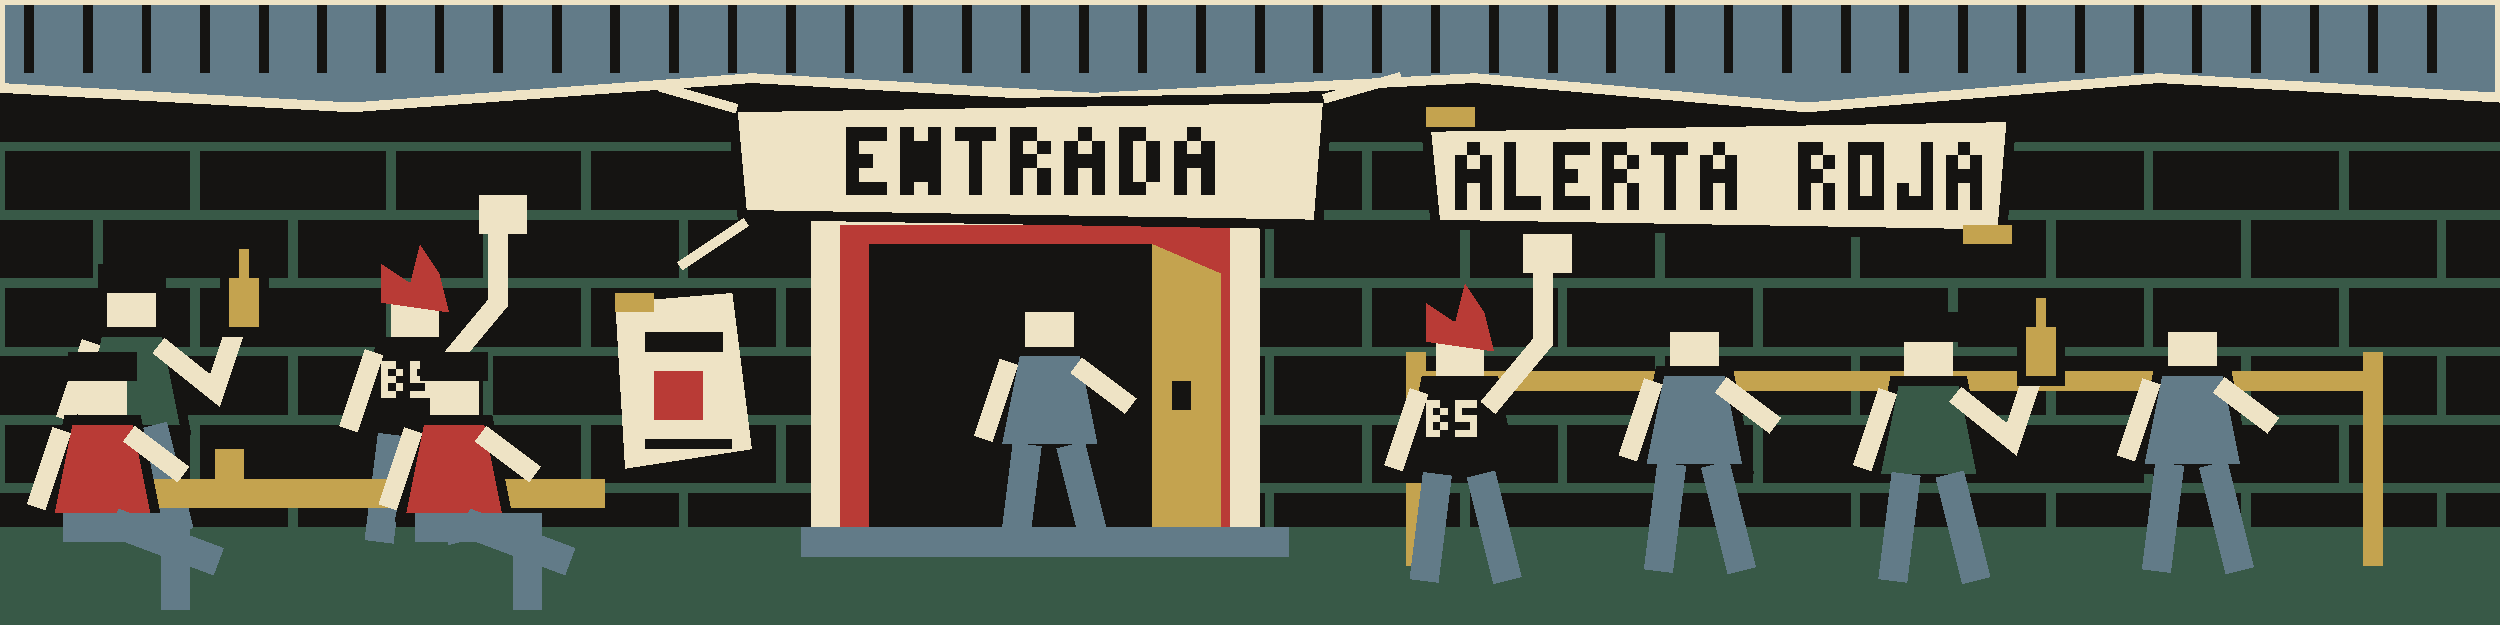
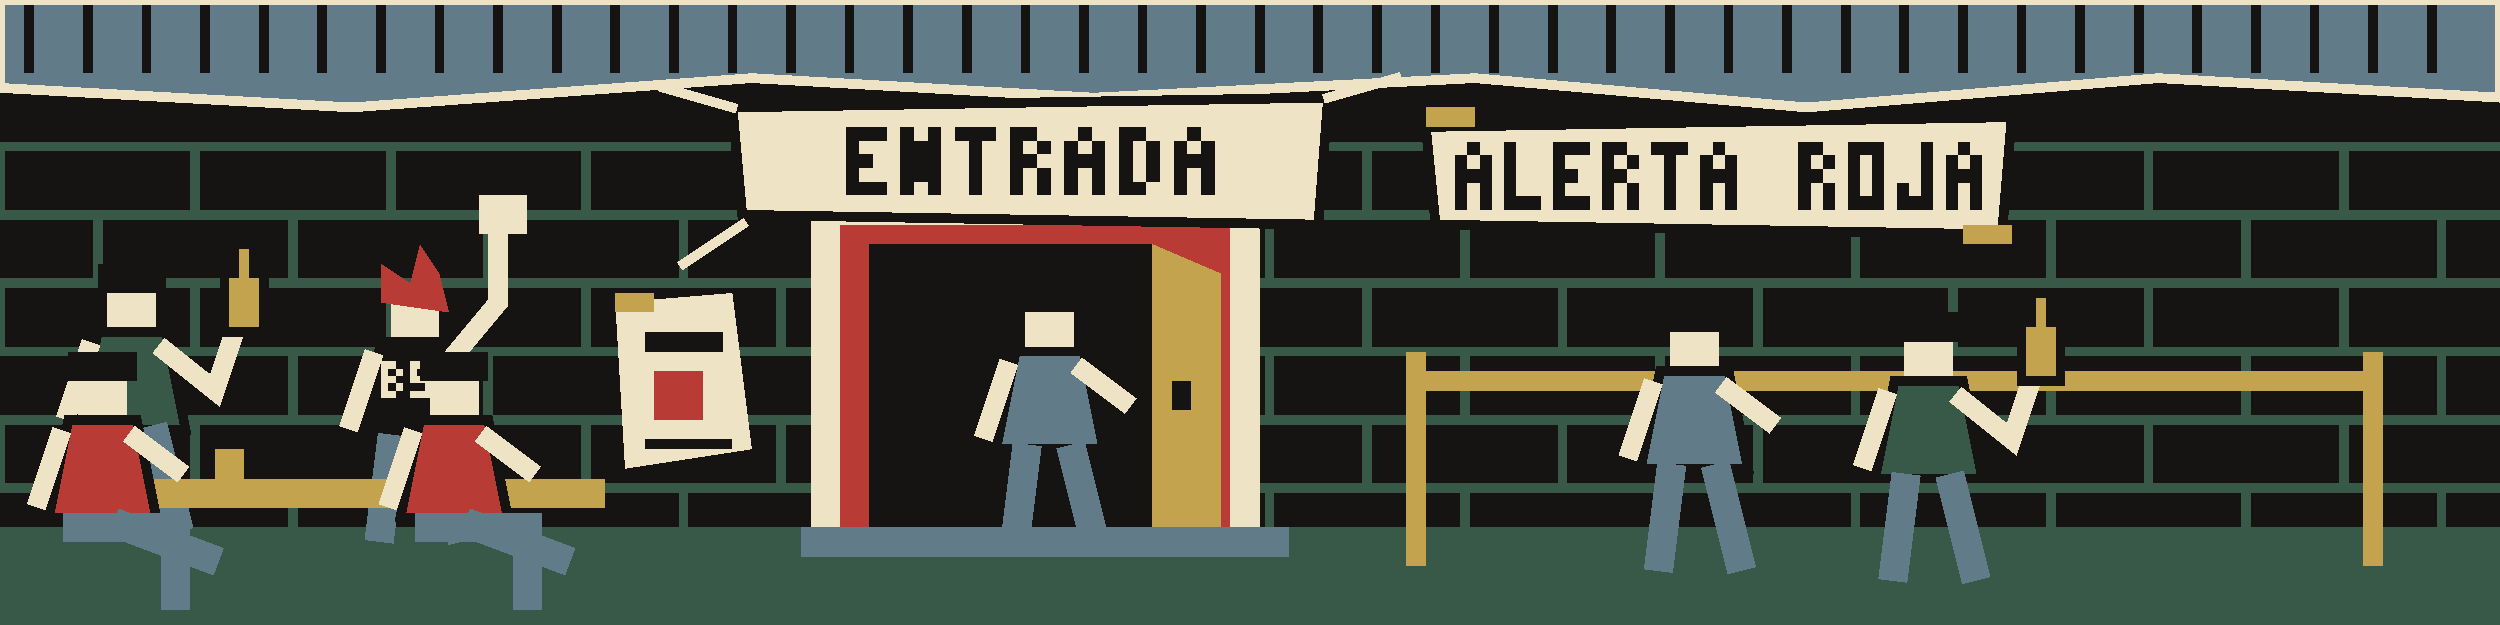
<svg xmlns="http://www.w3.org/2000/svg" width="256" height="64" viewBox="0 0 256 64" shape-rendering="crispEdges" stroke-linejoin="miter" stroke-linecap="square">
  <rect x="0" y="0" width="256" height="64" fill="#151412" />
  <path d="M0 15 H256 M0 15 v7 M20 15 v7 M40 15 v7 M60 15 v7 M80 15 v7 M100 15 v7 M120 15 v7 M140 15 v7 M160 15 v7 M180 15 v7 M200 15 v7 M220 15 v7 M240 15 v7 M0 22 H256 M10 22 v7 M30 22 v7 M50 22 v7 M70 22 v7 M90 22 v7 M110 22 v7 M130 22 v7 M150 22 v7 M170 22 v7 M190 22 v7 M210 22 v7 M230 22 v7 M250 22 v7 M0 29 H256 M0 29 v7 M20 29 v7 M40 29 v7 M60 29 v7 M80 29 v7 M100 29 v7 M120 29 v7 M140 29 v7 M160 29 v7 M180 29 v7 M200 29 v7 M220 29 v7 M240 29 v7 M0 36 H256 M10 36 v7 M30 36 v7 M50 36 v7 M70 36 v7 M90 36 v7 M110 36 v7 M130 36 v7 M150 36 v7 M170 36 v7 M190 36 v7 M210 36 v7 M230 36 v7 M250 36 v7 M0 43 H256 M0 43 v7 M20 43 v7 M40 43 v7 M60 43 v7 M80 43 v7 M100 43 v7 M120 43 v7 M140 43 v7 M160 43 v7 M180 43 v7 M200 43 v7 M220 43 v7 M240 43 v7 M0 50 H256 M10 50 v7 M30 50 v7 M50 50 v7 M70 50 v7 M90 50 v7 M110 50 v7 M130 50 v7 M150 50 v7 M170 50 v7 M190 50 v7 M210 50 v7 M230 50 v7 M250 50 v7" fill="none" stroke="#385947" stroke-width="1" />
  <path d="M0 0 H256 V10 L221 8 L185 11 L151 8 L112 10 L77 8 L36 11 L0 9 Z" fill="#627b88" stroke="#eee3c5" stroke-width="1" />
  <path d="M3 1 v6 M9 1 v6 M15 1 v6 M21 1 v6 M27 1 v6 M33 1 v6 M39 1 v6 M45 1 v6 M51 1 v6 M57 1 v6 M63 1 v6 M69 1 v6 M75 1 v6 M81 1 v6 M87 1 v6 M93 1 v6 M99 1 v6 M105 1 v6 M111 1 v6 M117 1 v6 M123 1 v6 M129 1 v6 M135 1 v6 M141 1 v6 M147 1 v6 M153 1 v6 M159 1 v6 M165 1 v6 M171 1 v6 M177 1 v6 M183 1 v6 M189 1 v6 M195 1 v6 M201 1 v6 M207 1 v6 M213 1 v6 M219 1 v6 M225 1 v6 M231 1 v6 M237 1 v6 M243 1 v6 M249 1 v6" fill="none" stroke="#151412" stroke-width="1" />
  <defs>
    <g id="punk">
      <rect x="2" y="0" width="5" height="6" fill="#eee3c5" />
      <path d="M1 2 L1 -2 L4 0 L5 -4 L7 -1 L8 3 Z" fill="#b93b36" />
      <path d="M1 6 H8 L10 16 H-1 Z" fill="#151412" stroke="#151412" stroke-width="1" />
      <path d="M1 8h1.5v0.75h-1.5Z M1 8.75h0.75v0.75h-0.75Z M2.5 8.75h0.75v0.75h-0.75Z M1 9.5h1.5v0.75h-1.5Z M1 10.25h0.75v0.75h-0.75Z M2.5 10.25h0.75v0.75h-0.75Z M1 11h1.5v0.75h-1.5Z" fill="#eee3c5" />
      <path d="M4 8h2.25v0.75h-2.25Z M4 8.75h0.75v0.75h-0.75Z M4 9.5h2.25v0.75h-2.25Z M5.5 10.25h0.75v0.75h-0.75Z M4 11h2.25v0.75h-2.25Z" fill="#eee3c5" />
      <path d="M2 17 L1 25 M7 17 L9 25" fill="none" stroke="#627b88" stroke-width="3" />
      <path d="M0 8 L-2 14 M8 8 L13 2 V-6" fill="none" stroke="#eee3c5" stroke-width="2" />
      <rect x="11" y="-9" width="5" height="4" fill="#eee3c5" />
    </g>
    <g id="drinker">
      <rect x="2" y="0" width="5" height="6" fill="#eee3c5" />
      <rect x="1" y="-1" width="7" height="3" fill="#151412" />
      <path d="M1 6 H8 L10 16 H-1 Z" fill="#385947" stroke="#151412" stroke-width="1" />
      <path d="M2 17 L1 25 M7 17 L9 25" fill="none" stroke="#627b88" stroke-width="3" />
      <path d="M0 8 L-2 14 M8 8 L13 12 L15 6" fill="none" stroke="#eee3c5" stroke-width="2" />
      <path d="M14 6 v-6 h1 v-3 h2 v3 h1 v6 Z" fill="#c4a34f" stroke="#151412" stroke-width="1" />
    </g>
    <g id="neighbor">
      <rect x="2" y="0" width="5" height="6" fill="#eee3c5" />
      <rect x="1" y="-1" width="7" height="3" fill="#151412" />
      <path d="M1 6 H8 L10 16 H-1 Z" fill="#627b88" stroke="#151412" stroke-width="1" />
      <path d="M2 17 L1 25 M7 17 L9 25" fill="none" stroke="#627b88" stroke-width="3" />
      <path d="M0 8 L-2 14 M8 8 L12 11" fill="none" stroke="#eee3c5" stroke-width="2" />
    </g>
    <g id="seated">
      <rect x="2" y="0" width="5" height="6" fill="#eee3c5" />
      <rect x="1" y="-1" width="7" height="3" fill="#151412" />
      <path d="M1 6 H8 L10 16 H-1 Z" fill="#b93b36" stroke="#151412" stroke-width="1" />
      <path d="M2 17 H12 V24 M7 17 L15 20" fill="none" stroke="#627b88" stroke-width="3" />
      <path d="M0 8 L-2 14 M8 8 L12 11" fill="none" stroke="#eee3c5" stroke-width="2" />
    </g>
  </defs>
  <rect x="0" y="54" width="256" height="10" fill="#385947" />
  <rect x="83" y="11" width="46" height="43" fill="#eee3c5" />
  <rect x="86" y="23" width="40" height="31" fill="#b93b36" />
  <rect x="89" y="25" width="29" height="29" fill="#151412" />
  <path d="M118 25 L125 28 V54 H118 Z" fill="#c4a34f" />
  <rect x="120" y="39" width="2" height="3" fill="#151412" />
  <defs>
    <g id="bA">
      <path d="M1 0h1v1h-1Z M0 1h1v1h-1Z M2 1h1v1h-1Z M0 2h3v1h-3Z M0 3h1v1h-1Z M2 3h1v1h-1Z M0 4h1v1h-1Z M2 4h1v1h-1Z" fill="#151412" />
    </g>
    <g id="bD">
      <path d="M0 0h2v1h-2Z M0 1h1v1h-1Z M2 1h1v1h-1Z M0 2h1v1h-1Z M2 2h1v1h-1Z M0 3h1v1h-1Z M2 3h1v1h-1Z M0 4h2v1h-2Z" fill="#151412" />
    </g>
    <g id="bE">
      <path d="M0 0h3v1h-3Z M0 1h1v1h-1Z M0 2h2v1h-2Z M0 3h1v1h-1Z M0 4h3v1h-3Z" fill="#151412" />
    </g>
    <g id="bJ">
      <path d="M2 0h1v1h-1Z M2 1h1v1h-1Z M2 2h1v1h-1Z M0 3h1v1h-1Z M2 3h1v1h-1Z M0 4h3v1h-3Z" fill="#151412" />
    </g>
    <g id="bL">
      <path d="M0 0h1v1h-1Z M0 1h1v1h-1Z M0 2h1v1h-1Z M0 3h1v1h-1Z M0 4h3v1h-3Z" fill="#151412" />
    </g>
    <g id="bN">
      <path d="M0 0h1v1h-1Z M2 0h1v1h-1Z M0 1h3v1h-3Z M0 2h3v1h-3Z M0 3h3v1h-3Z M0 4h1v1h-1Z M2 4h1v1h-1Z" fill="#151412" />
    </g>
    <g id="bO">
      <path d="M0 0h3v1h-3Z M0 1h1v1h-1Z M2 1h1v1h-1Z M0 2h1v1h-1Z M2 2h1v1h-1Z M0 3h1v1h-1Z M2 3h1v1h-1Z M0 4h3v1h-3Z" fill="#151412" />
    </g>
    <g id="bR">
      <path d="M0 0h2v1h-2Z M0 1h1v1h-1Z M2 1h1v1h-1Z M0 2h2v1h-2Z M0 3h1v1h-1Z M2 3h1v1h-1Z M0 4h1v1h-1Z M2 4h1v1h-1Z" fill="#151412" />
    </g>
    <g id="bT">
      <path d="M0 0h3v1h-3Z M1 1h1v1h-1Z M1 2h1v1h-1Z M1 3h1v1h-1Z M1 4h1v1h-1Z" fill="#151412" />
    </g>
  </defs>
  <g role="img" aria-label="ENTRADA" data-lines="1" data-condensed="false" transform="translate(75 10)">
    <path d="M0 1 L61 0 L60 13 L1 12 Z" fill="#eee3c5" stroke="#151412" stroke-width="1" />
    <g transform="translate(11.6 3) scale(1.4 1.4)">
      <use href="#bE" x="0" y="0" />
      <use href="#bN" x="4" y="0" />
      <use href="#bT" x="8" y="0" />
      <use href="#bR" x="12" y="0" />
      <use href="#bA" x="16" y="0" />
      <use href="#bD" x="20" y="0" />
      <use href="#bA" x="24" y="0" />
    </g>
  </g>
  <path d="M75 11 L68 9 M136 10 L143 8 M76 23 L70 27" fill="none" stroke="#eee3c5" stroke-width="1" />
  <g transform="translate(63 30)">
    <path d="M0 1 L12 0 L14 16 L1 18 Z" fill="#eee3c5" />
    <rect x="3" y="4" width="8" height="2" fill="#151412" />
    <rect x="4" y="8" width="5" height="5" fill="#b93b36" />
    <rect x="3" y="15" width="9" height="1" fill="#151412" />
    <rect x="0" y="0" width="4" height="2" fill="#c4a34f" />
  </g>
  <rect x="82" y="54" width="50" height="3" fill="#627b88" />
  <path d="M145 37 V57 M243 37 V57 M145 39 H243" fill="none" stroke="#c4a34f" stroke-width="2" />
  <use href="#neighbor" x="103" y="30" />
-   <use href="#punk" x="145" y="33" />
  <use href="#neighbor" x="169" y="32" />
  <use href="#drinker" x="193" y="33" />
-   <use href="#neighbor" x="220" y="32" />
  <use href="#drinker" x="9" y="28" />
  <use href="#punk" x="38" y="29" />
  <rect x="4" y="49" width="58" height="3" fill="#c4a34f" />
  <use href="#seated" x="6" y="37" />
  <use href="#seated" x="42" y="37" />
  <rect x="22" y="46" width="3" height="5" fill="#c4a34f" />
  <g role="img" aria-label="Alerta Roja" data-lines="1" data-condensed="false" transform="translate(146 12)">
    <path d="M0 1 L60 0 L59 12 L1 11 Z" fill="#eee3c5" stroke="#151412" stroke-width="1" />
    <g transform="translate(2.996 2.5) scale(1.256 1.4)">
      <use href="#bA" x="0" y="0" />
      <use href="#bL" x="4" y="0" />
      <use href="#bE" x="8" y="0" />
      <use href="#bR" x="12" y="0" />
      <use href="#bT" x="16" y="0" />
      <use href="#bA" x="20" y="0" />
      <use href="#bR" x="28" y="0" />
      <use href="#bO" x="32" y="0" />
      <use href="#bJ" x="36" y="0" />
      <use href="#bA" x="40" y="0" />
    </g>
  </g>
  <rect x="146" y="11" width="5" height="2" fill="#c4a34f" />
  <rect x="201" y="23" width="5" height="2" fill="#c4a34f" />
</svg>
